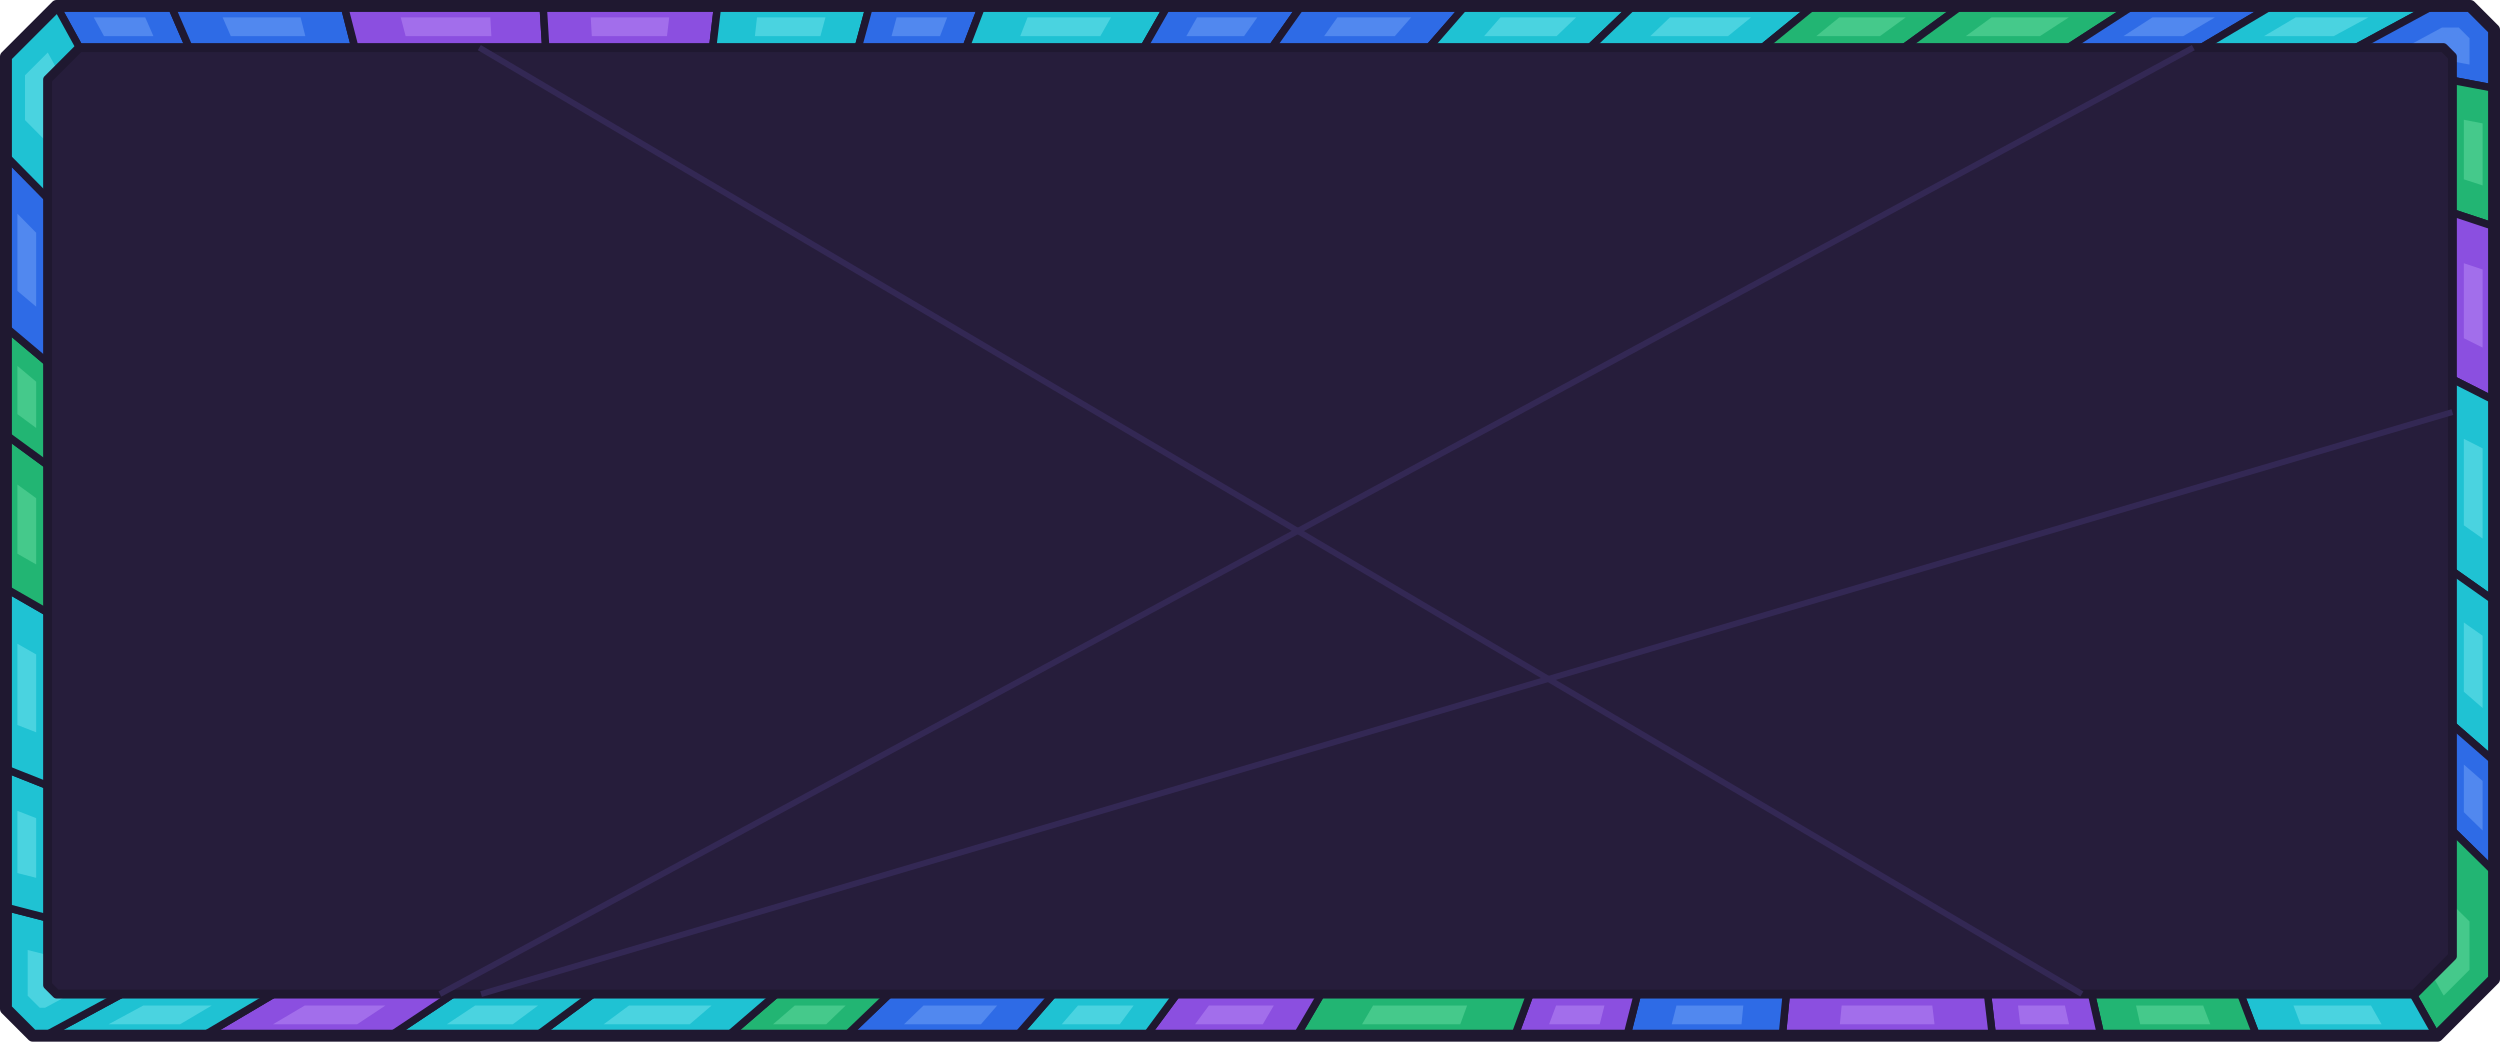
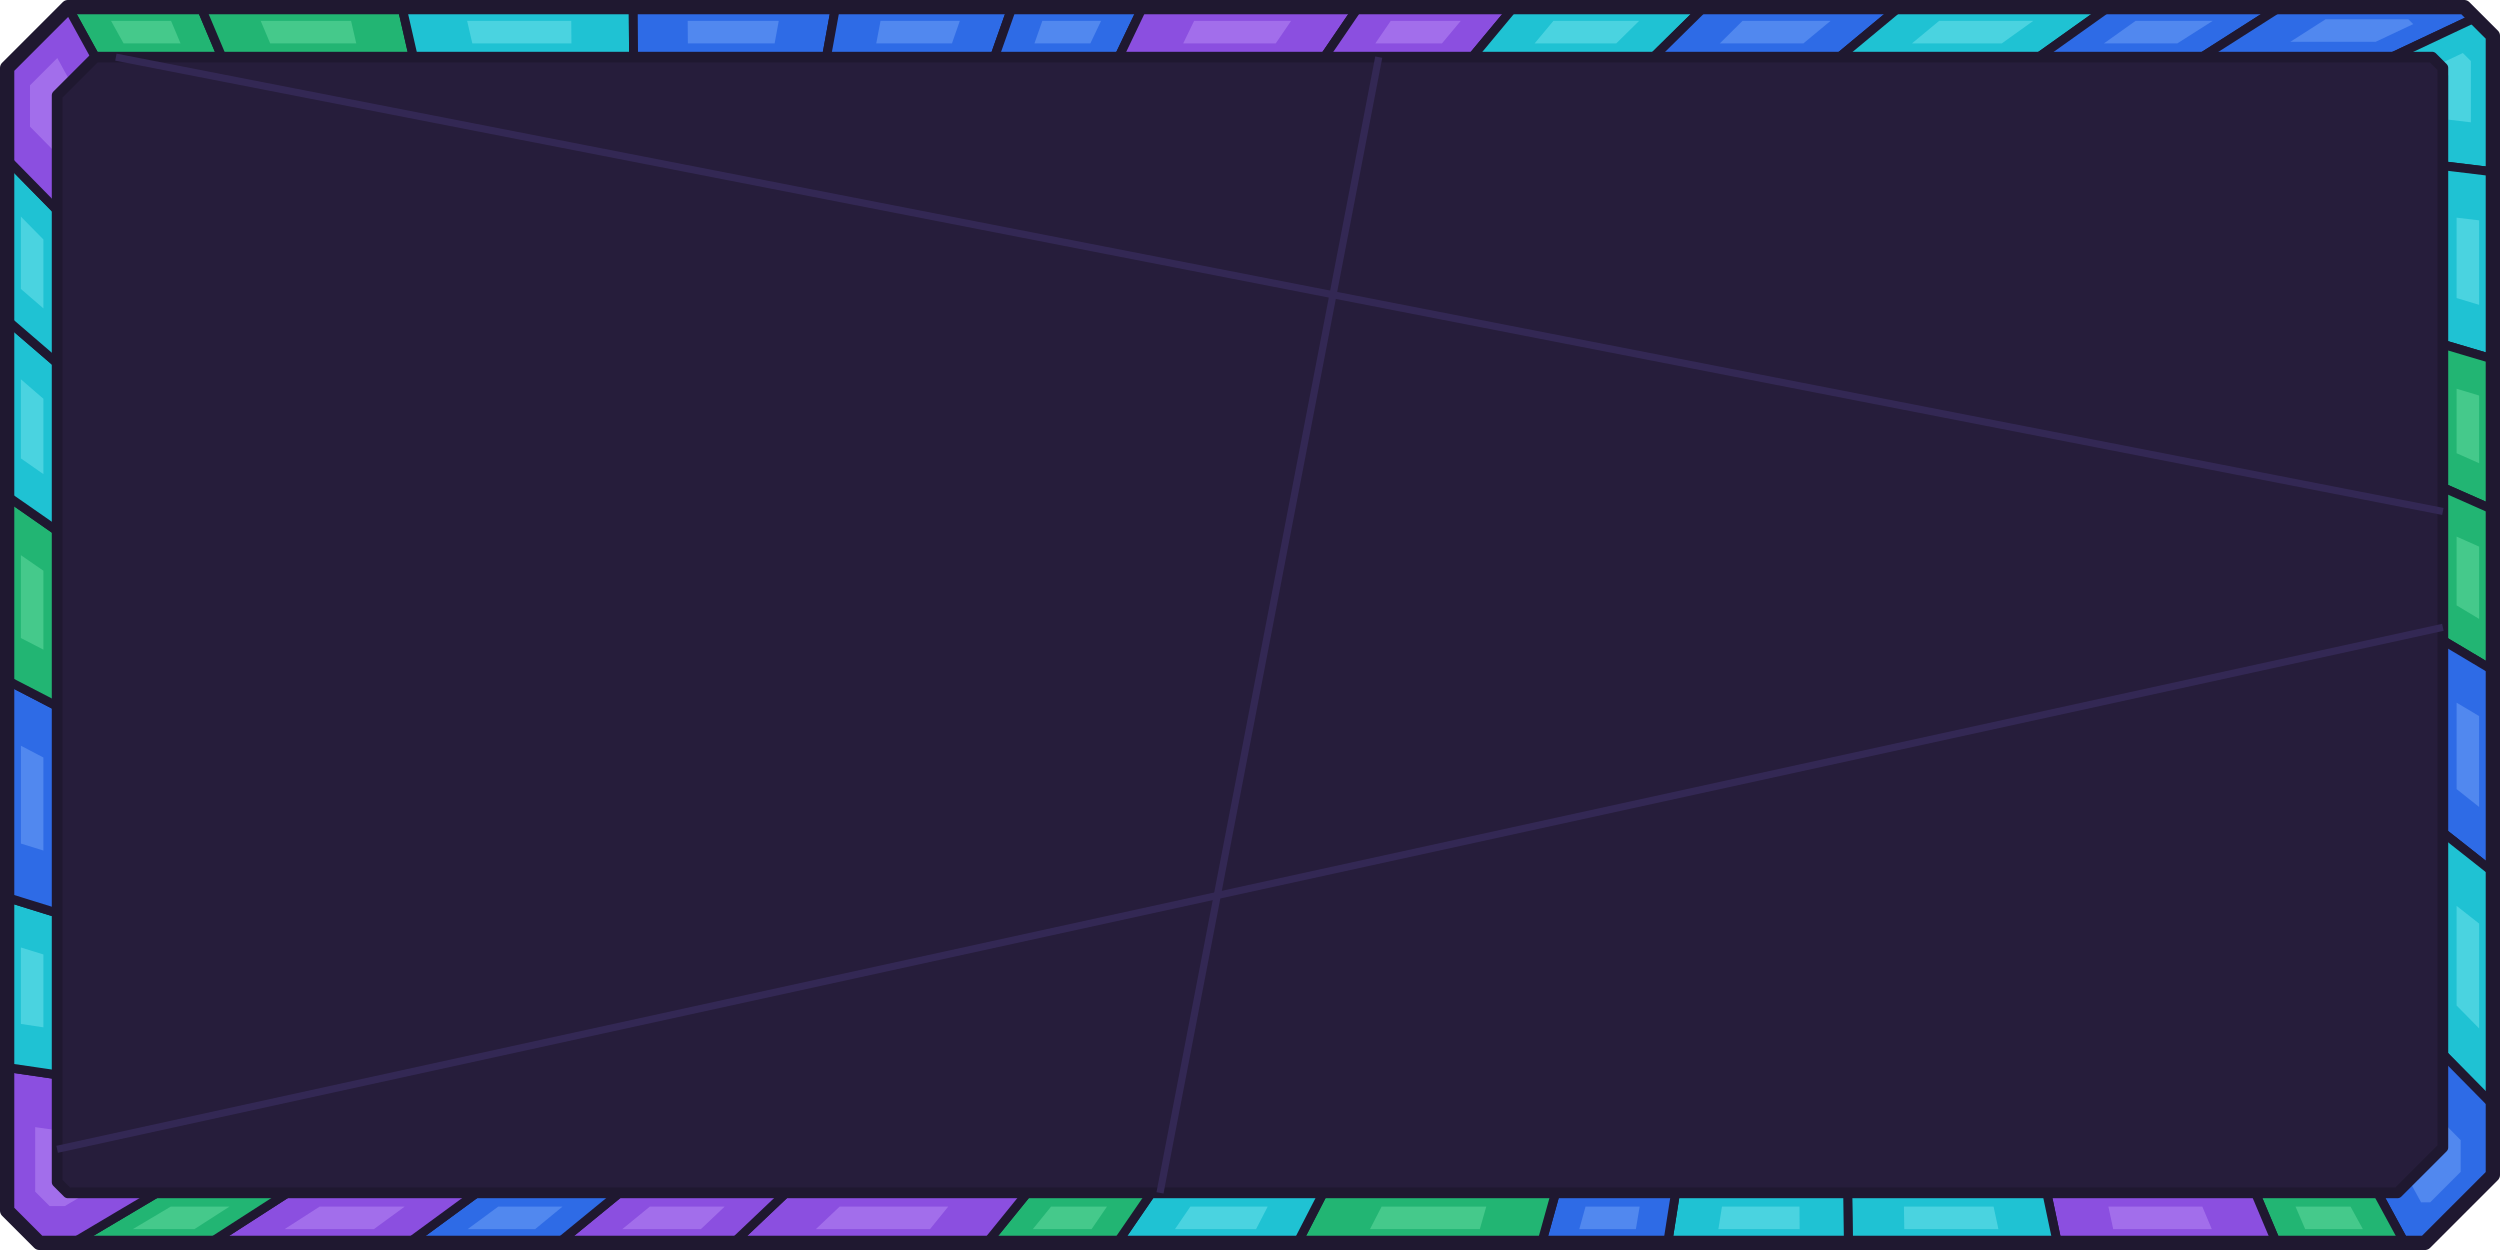
- <svg xmlns="http://www.w3.org/2000/svg" width="1680" height="700" viewBox="0 0 1680 700">
-   <polygon points="38.0,4.0 1660.0,4.0 1676.0,20.0 1676.0,658.0 1638.0,696.0 22.0,696.0 4.0,678.0 4.0,38.0" fill="#1F1830" />
-   <polygon points="38.0,4.0 115.0,4.0 127.1,32.0 53.4,32.0" fill="#2E6BE6" stroke="#1F1830" stroke-width="5" stroke-linejoin="round" />
-   <polygon points="63.0,11.7 97.6,11.7 103.1,24.3 69.9,24.3" fill="#93BCFF" fill-opacity="0.35" />
-   <polygon points="115.0,4.0 231.3,4.0 238.5,32.0 127.1,32.0" fill="#2E6BE6" stroke="#1F1830" stroke-width="5" stroke-linejoin="round" />
-   <polygon points="149.6,11.7 202.0,11.7 205.2,24.3 155.1,24.3" fill="#93BCFF" fill-opacity="0.35" />
-   <polygon points="231.3,4.0 365.0,4.0 366.7,32.0 238.5,32.0" fill="#8B4FE0" stroke="#1F1830" stroke-width="5" stroke-linejoin="round" />
-   <polygon points="269.3,11.7 329.5,11.7 330.2,24.3 272.6,24.3" fill="#CDAAFF" fill-opacity="0.35" />
-   <polygon points="365.0,4.0 482.2,4.0 478.9,32.0 366.7,32.0" fill="#8B4FE0" stroke="#1F1830" stroke-width="5" stroke-linejoin="round" />
-   <polygon points="397.0,11.7 449.7,11.7 448.2,24.3 397.7,24.3" fill="#CDAAFF" fill-opacity="0.35" />
-   <polygon points="482.2,4.0 584.3,4.0 576.7,32.0 478.9,32.0" fill="#1FC2D3" stroke="#1F1830" stroke-width="5" stroke-linejoin="round" />
-   <polygon points="508.7,11.7 554.7,11.7 551.3,24.3 507.3,24.3" fill="#9BF3F8" fill-opacity="0.35" />
-   <polygon points="584.3,4.0 659.8,4.0 649.1,32.0 576.7,32.0" fill="#2E6BE6" stroke="#1F1830" stroke-width="5" stroke-linejoin="round" />
-   <polygon points="602.5,11.7 636.5,11.7 631.7,24.3 599.1,24.3" fill="#93BCFF" fill-opacity="0.35" />
-   <polygon points="659.8,4.0 784.6,4.0 768.6,32.0 649.1,32.0" fill="#1FC2D3" stroke="#1F1830" stroke-width="5" stroke-linejoin="round" />
-   <polygon points="690.5,11.7 746.6,11.7 739.4,24.3 685.6,24.3" fill="#9BF3F8" fill-opacity="0.35" />
-   <polygon points="784.6,4.0 874.5,4.0 854.7,32.0 768.6,32.0" fill="#2E6BE6" stroke="#1F1830" stroke-width="5" stroke-linejoin="round" />
-   <polygon points="804.4,11.7 844.9,11.7 836.0,24.3 797.2,24.3" fill="#93BCFF" fill-opacity="0.35" />
-   <polygon points="874.5,4.0 984.6,4.0 960.2,32.0 854.7,32.0" fill="#2E6BE6" stroke="#1F1830" stroke-width="5" stroke-linejoin="round" />
-   <polygon points="898.7,11.7 948.3,11.7 937.3,24.3 889.8,24.3" fill="#93BCFF" fill-opacity="0.35" />
-   <polygon points="984.6,4.0 1097.6,4.0 1068.4,32.0 960.2,32.0" fill="#1FC2D3" stroke="#1F1830" stroke-width="5" stroke-linejoin="round" />
-   <polygon points="1008.3,11.7 1059.1,11.7 1046.0,24.3 997.3,24.3" fill="#9BF3F8" fill-opacity="0.35" />
-   <polygon points="1097.6,4.0 1218.7,4.0 1184.4,32.0 1068.4,32.0" fill="#1FC2D3" stroke="#1F1830" stroke-width="5" stroke-linejoin="round" />
-   <polygon points="1122.2,11.7 1176.7,11.7 1161.2,24.3 1109.0,24.3" fill="#9BF3F8" fill-opacity="0.35" />
-   <polygon points="1218.7,4.0 1317.9,4.0 1279.4,32.0 1184.4,32.0" fill="#22B573" stroke="#1F1830" stroke-width="5" stroke-linejoin="round" />
-   <polygon points="1236.0,11.7 1280.6,11.7 1263.3,24.3 1220.5,24.3" fill="#86EDB8" fill-opacity="0.35" />
-   <polygon points="1317.9,4.0 1433.2,4.0 1389.9,32.0 1279.4,32.0" fill="#22B573" stroke="#1F1830" stroke-width="5" stroke-linejoin="round" />
-   <polygon points="1338.3,11.7 1390.2,11.7 1370.8,24.3 1321.0,24.3" fill="#86EDB8" fill-opacity="0.35" />
-   <polygon points="1433.2,4.0 1526.5,4.0 1479.2,32.0 1389.9,32.0" fill="#2E6BE6" stroke="#1F1830" stroke-width="5" stroke-linejoin="round" />
-   <polygon points="1446.4,11.7 1488.4,11.7 1467.1,24.3 1426.9,24.3" fill="#93BCFF" fill-opacity="0.35" />
-   <polygon points="1526.5,4.0 1634.9,4.0 1583.1,32.0 1479.2,32.0" fill="#1FC2D3" stroke="#1F1830" stroke-width="5" stroke-linejoin="round" />
-   <polygon points="1542.7,11.7 1591.5,11.7 1568.2,24.3 1521.4,24.3" fill="#9BF3F8" fill-opacity="0.35" />
-   <polygon points="1634.9,4.0 1660.0,4.0 1676.0,20.0 1676.0,59.3 1648.0,54.0 1648.0,38.0 1642.0,32.0 1583.1,32.0" fill="#2E6BE6" stroke="#1F1830" stroke-width="5" stroke-linejoin="round" />
-   <polygon points="1641.0,18.5 1652.3,18.5 1659.5,25.7 1659.5,43.4 1646.9,41.0 1646.9,33.8 1644.2,31.1 1617.7,31.1" fill="#93BCFF" fill-opacity="0.35" />
-   <polygon points="1676.0,59.3 1676.0,152.2 1648.0,142.9 1648.0,54.0" fill="#22B573" stroke="#1F1830" stroke-width="5" stroke-linejoin="round" />
-   <polygon points="1668.3,82.9 1668.3,124.6 1655.7,120.5 1655.7,80.5" fill="#86EDB8" fill-opacity="0.35" />
-   <polygon points="1676.0,152.2 1676.0,269.0 1648.0,254.8 1648.0,142.9" fill="#8B4FE0" stroke="#1F1830" stroke-width="5" stroke-linejoin="round" />
-   <polygon points="1668.3,181.1 1668.3,233.6 1655.7,227.3 1655.7,176.9" fill="#CDAAFF" fill-opacity="0.35" />
-   <polygon points="1676.0,269.0 1676.0,403.6 1648.0,383.8 1648.0,254.8" fill="#1FC2D3" stroke="#1F1830" stroke-width="5" stroke-linejoin="round" />
-   <polygon points="1668.3,301.3 1668.3,361.9 1655.7,353.0 1655.7,294.9" fill="#9BF3F8" fill-opacity="0.35" />
-   <polygon points="1676.0,403.6 1676.0,511.5 1648.0,487.1 1648.0,383.8" fill="#1FC2D3" stroke="#1F1830" stroke-width="5" stroke-linejoin="round" />
-   <polygon points="1668.3,427.2 1668.3,475.8 1655.7,464.8 1655.7,418.3" fill="#9BF3F8" fill-opacity="0.35" />
-   <polygon points="1676.0,511.5 1676.0,585.7 1648.0,558.2 1648.0,487.1" fill="#2E6BE6" stroke="#1F1830" stroke-width="5" stroke-linejoin="round" />
-   <polygon points="1668.3,524.8 1668.3,558.1 1655.7,545.8 1655.7,513.8" fill="#93BCFF" fill-opacity="0.35" />
-   <polygon points="1676.0,585.7 1676.0,658.0 1638.0,696.0 1637.3,696.0 1621.5,668.0 1622.6,668.0 1648.0,642.6 1648.0,558.2" fill="#22B573" stroke="#1F1830" stroke-width="5" stroke-linejoin="round" />
-   <polygon points="1659.5,619.2 1659.5,651.7 1642.4,668.8 1642.0,668.8 1634.9,656.2 1635.4,656.2 1646.9,644.8 1646.9,606.8" fill="#86EDB8" fill-opacity="0.35" />
-   <polygon points="1637.3,696.0 1516.4,696.0 1505.7,668.0 1621.5,668.0" fill="#1FC2D3" stroke="#1F1830" stroke-width="5" stroke-linejoin="round" />
-   <polygon points="1600.4,688.3 1546.0,688.3 1541.2,675.7 1593.3,675.7" fill="#9BF3F8" fill-opacity="0.35" />
-   <polygon points="1516.4,696.0 1411.8,696.0 1405.5,668.0 1505.7,668.0" fill="#22B573" stroke="#1F1830" stroke-width="5" stroke-linejoin="round" />
-   <polygon points="1485.3,688.3 1438.2,688.3 1435.4,675.7 1480.5,675.7" fill="#86EDB8" fill-opacity="0.35" />
-   <polygon points="1411.8,696.0 1338.9,696.0 1335.6,668.0 1405.5,668.0" fill="#8B4FE0" stroke="#1F1830" stroke-width="5" stroke-linejoin="round" />
-   <polygon points="1390.4,688.3 1357.6,688.3 1356.1,675.7 1387.6,675.7" fill="#CDAAFF" fill-opacity="0.35" />
-   <polygon points="1338.9,696.0 1197.7,696.0 1200.4,668.0 1335.6,668.0" fill="#8B4FE0" stroke="#1F1830" stroke-width="5" stroke-linejoin="round" />
-   <polygon points="1300.0,688.3 1236.4,688.3 1237.6,675.7 1298.5,675.7" fill="#CDAAFF" fill-opacity="0.35" />
-   <polygon points="1197.7,696.0 1093.3,696.0 1100.4,668.0 1200.4,668.0" fill="#2E6BE6" stroke="#1F1830" stroke-width="5" stroke-linejoin="round" />
-   <polygon points="1170.3,688.3 1123.4,688.3 1126.6,675.7 1171.5,675.7" fill="#93BCFF" fill-opacity="0.35" />
-   <polygon points="1093.3,696.0 1017.9,696.0 1028.2,668.0 1100.4,668.0" fill="#8B4FE0" stroke="#1F1830" stroke-width="5" stroke-linejoin="round" />
-   <polygon points="1075.0,688.3 1041.0,688.3 1045.7,675.7 1078.2,675.7" fill="#CDAAFF" fill-opacity="0.35" />
-   <polygon points="1017.9,696.0 871.4,696.0 887.8,668.0 1028.2,668.0" fill="#22B573" stroke="#1F1830" stroke-width="5" stroke-linejoin="round" />
-   <polygon points="981.3,688.3 915.3,688.3 922.7,675.7 985.9,675.7" fill="#86EDB8" fill-opacity="0.35" />
-   <polygon points="871.4,696.0 770.2,696.0 790.9,668.0 887.8,668.0" fill="#8B4FE0" stroke="#1F1830" stroke-width="5" stroke-linejoin="round" />
-   <polygon points="848.6,688.3 803.1,688.3 812.4,675.7 856.0,675.7" fill="#CDAAFF" fill-opacity="0.35" />
-   <polygon points="770.2,696.0 683.4,696.0 707.8,668.0 790.9,668.0" fill="#1FC2D3" stroke="#1F1830" stroke-width="5" stroke-linejoin="round" />
-   <polygon points="752.5,688.3 713.5,688.3 724.4,675.7 761.8,675.7" fill="#9BF3F8" fill-opacity="0.35" />
-   <polygon points="683.4,696.0 568.5,696.0 597.7,668.0 707.8,668.0" fill="#2E6BE6" stroke="#1F1830" stroke-width="5" stroke-linejoin="round" />
-   <polygon points="659.2,688.3 607.5,688.3 620.6,675.7 670.1,675.7" fill="#93BCFF" fill-opacity="0.35" />
-   <polygon points="568.5,696.0 489.2,696.0 521.7,668.0 597.7,668.0" fill="#22B573" stroke="#1F1830" stroke-width="5" stroke-linejoin="round" />
-   <polygon points="555.2,688.3 519.5,688.3 534.1,675.7 568.3,675.7" fill="#86EDB8" fill-opacity="0.35" />
-   <polygon points="489.2,696.0 360.6,696.0 398.5,668.0 521.7,668.0" fill="#1FC2D3" stroke="#1F1830" stroke-width="5" stroke-linejoin="round" />
-   <polygon points="463.5,688.3 405.7,688.3 422.7,675.7 478.2,675.7" fill="#9BF3F8" fill-opacity="0.35" />
-   <polygon points="360.6,696.0 262.3,696.0 304.4,668.0 398.5,668.0" fill="#1FC2D3" stroke="#1F1830" stroke-width="5" stroke-linejoin="round" />
-   <polygon points="344.6,688.3 300.3,688.3 319.3,675.7 361.6,675.7" fill="#9BF3F8" fill-opacity="0.35" />
-   <polygon points="262.3,696.0 136.6,696.0 184.0,668.0 304.4,668.0" fill="#8B4FE0" stroke="#1F1830" stroke-width="5" stroke-linejoin="round" />
-   <polygon points="240.0,688.3 183.5,688.3 204.8,675.7 259.0,675.7" fill="#CDAAFF" fill-opacity="0.35" />
-   <polygon points="136.6,696.0 30.1,696.0 81.9,668.0 184.0,668.0" fill="#1FC2D3" stroke="#1F1830" stroke-width="5" stroke-linejoin="round" />
-   <polygon points="121.0,688.3 73.0,688.3 96.3,675.7 142.3,675.7" fill="#9BF3F8" fill-opacity="0.35" />
-   <polygon points="30.1,696.0 22.0,696.0 4.0,678.0 4.0,609.7 32.0,616.9 32.0,662.0 38.0,668.0 81.9,668.0" fill="#1FC2D3" stroke="#1F1830" stroke-width="5" stroke-linejoin="round" />
-   <polygon points="30.3,677.2 26.7,677.2 18.6,669.1 18.6,638.4 31.2,641.6 31.2,661.9 33.9,664.6 53.6,664.6" fill="#9BF3F8" fill-opacity="0.35" />
-   <polygon points="4.0,609.7 4.0,516.8 32.0,527.9 32.0,616.9" fill="#1FC2D3" stroke="#1F1830" stroke-width="5" stroke-linejoin="round" />
-   <polygon points="11.7,586.7 11.7,544.9 24.3,549.8 24.3,589.9" fill="#9BF3F8" fill-opacity="0.35" />
-   <polygon points="4.0,516.8 4.0,395.5 32.0,411.6 32.0,527.9" fill="#1FC2D3" stroke="#1F1830" stroke-width="5" stroke-linejoin="round" />
-   <polygon points="11.7,487.2 11.7,432.6 24.3,439.8 24.3,492.1" fill="#9BF3F8" fill-opacity="0.35" />
-   <polygon points="4.0,395.5 4.0,292.1 32.0,312.6 32.0,411.6" fill="#22B573" stroke="#1F1830" stroke-width="5" stroke-linejoin="round" />
-   <polygon points="11.7,372.1 11.7,325.6 24.3,334.8 24.3,379.3" fill="#86EDB8" fill-opacity="0.35" />
-   <polygon points="4.0,292.1 4.0,220.0 32.0,243.6 32.0,312.6" fill="#22B573" stroke="#1F1830" stroke-width="5" stroke-linejoin="round" />
-   <polygon points="11.7,278.3 11.7,245.9 24.3,256.5 24.3,287.6" fill="#86EDB8" fill-opacity="0.35" />
-   <polygon points="4.0,220.0 4.0,104.8 32.0,133.2 32.0,243.6" fill="#2E6BE6" stroke="#1F1830" stroke-width="5" stroke-linejoin="round" />
-   <polygon points="11.7,195.5 11.7,143.6 24.3,156.4 24.3,206.1" fill="#93BCFF" fill-opacity="0.35" />
-   <polygon points="4.0,104.8 4.0,38.0 38.0,4.0 53.4,32.0 32.0,53.4 32.0,133.2" fill="#1FC2D3" stroke="#1F1830" stroke-width="5" stroke-linejoin="round" />
-   <polygon points="16.8,80.7 16.8,50.6 32.1,35.3 39.0,47.9 29.4,57.5 29.4,93.4" fill="#9BF3F8" fill-opacity="0.35" />
-   <polygon points="53.4,32.0 1642.0,32.0 1648.0,38.0 1648.0,642.6 1622.6,668.0 38.0,668.0 32.0,662.0 32.0,53.4" fill="#261D3B" stroke="#1F1830" stroke-width="6" stroke-linejoin="round" />
-   <line x1="323.3" y1="668.0" x2="1648.0" y2="276.9" stroke="#332854" stroke-width="4" />
-   <line x1="322.1" y1="32.0" x2="1399.0" y2="668.0" stroke="#332854" stroke-width="4" />
-   <line x1="1473.9" y1="32.0" x2="295.6" y2="668.0" stroke="#332854" stroke-width="4" />
-   <polygon points="38.0,4.0 1660.0,4.0 1676.0,20.0 1676.0,658.0 1638.0,696.0 22.0,696.0 4.0,678.0 4.0,38.0" fill="none" stroke="#1F1830" stroke-width="8" stroke-linejoin="round" />
+ <svg xmlns="http://www.w3.org/2000/svg" width="1400" height="700" viewBox="0 0 1400 700">
+   <polygon points="38.0,4.0 1380.0,4.0 1396.0,20.0 1396.0,658.0 1358.0,696.0 22.0,696.0 4.0,678.0 4.0,38.0" fill="#1F1830" />
+   <polygon points="38.0,4.0 112.5,4.0 124.3,32.0 53.4,32.0" fill="#22B573" stroke="#1F1830" stroke-width="5" stroke-linejoin="round" />
+   <polygon points="62.2,11.7 95.8,11.7 101.1,24.3 69.2,24.3" fill="#86EDB8" fill-opacity="0.35" />
+   <polygon points="112.5,4.0 225.1,4.0 231.5,32.0 124.3,32.0" fill="#22B573" stroke="#1F1830" stroke-width="5" stroke-linejoin="round" />
+   <polygon points="146.0,11.7 196.6,11.7 199.5,24.3 151.3,24.3" fill="#86EDB8" fill-opacity="0.35" />
+   <polygon points="225.1,4.0 354.6,4.0 354.8,32.0 231.5,32.0" fill="#1FC2D3" stroke="#1F1830" stroke-width="5" stroke-linejoin="round" />
+   <polygon points="261.6,11.7 319.9,11.7 320.0,24.3 264.5,24.3" fill="#9BF3F8" fill-opacity="0.35" />
+   <polygon points="354.6,4.0 467.9,4.0 462.8,32.0 354.8,32.0" fill="#2E6BE6" stroke="#1F1830" stroke-width="5" stroke-linejoin="round" />
+   <polygon points="385.1,11.7 436.1,11.7 433.8,24.3 385.2,24.3" fill="#93BCFF" fill-opacity="0.35" />
+   <polygon points="467.9,4.0 566.8,4.0 556.9,32.0 462.8,32.0" fill="#2E6BE6" stroke="#1F1830" stroke-width="5" stroke-linejoin="round" />
+   <polygon points="493.1,11.7 537.5,11.7 533.1,24.3 490.7,24.3" fill="#93BCFF" fill-opacity="0.35" />
+   <polygon points="566.8,4.0 639.9,4.0 626.5,32.0 556.9,32.0" fill="#2E6BE6" stroke="#1F1830" stroke-width="5" stroke-linejoin="round" />
+   <polygon points="583.7,11.7 616.6,11.7 610.6,24.3 579.3,24.3" fill="#93BCFF" fill-opacity="0.35" />
+   <polygon points="639.9,4.0 760.7,4.0 741.6,32.0 626.5,32.0" fill="#8B4FE0" stroke="#1F1830" stroke-width="5" stroke-linejoin="round" />
+   <polygon points="668.7,11.7 723.0,11.7 714.4,24.3 662.6,24.3" fill="#CDAAFF" fill-opacity="0.35" />
+   <polygon points="760.7,4.0 847.7,4.0 824.4,32.0 741.6,32.0" fill="#8B4FE0" stroke="#1F1830" stroke-width="5" stroke-linejoin="round" />
+   <polygon points="778.8,11.7 818.0,11.7 807.5,24.3 770.2,24.3" fill="#CDAAFF" fill-opacity="0.35" />
+   <polygon points="847.7,4.0 954.3,4.0 925.9,32.0 824.4,32.0" fill="#1FC2D3" stroke="#1F1830" stroke-width="5" stroke-linejoin="round" />
+   <polygon points="869.9,11.7 917.9,11.7 905.1,24.3 859.4,24.3" fill="#9BF3F8" fill-opacity="0.35" />
+   <polygon points="954.3,4.0 1063.7,4.0 1030.0,32.0 925.9,32.0" fill="#2E6BE6" stroke="#1F1830" stroke-width="5" stroke-linejoin="round" />
+   <polygon points="975.8,11.7 1025.1,11.7 1009.9,24.3 963.1,24.3" fill="#93BCFF" fill-opacity="0.35" />
+   <polygon points="1063.7,4.0 1180.9,4.0 1141.6,32.0 1030.0,32.0" fill="#1FC2D3" stroke="#1F1830" stroke-width="5" stroke-linejoin="round" />
+   <polygon points="1085.9,11.7 1138.6,11.7 1121.0,24.3 1070.7,24.3" fill="#9BF3F8" fill-opacity="0.35" />
+   <polygon points="1180.9,4.0 1276.9,4.0 1233.0,32.0 1141.6,32.0" fill="#2E6BE6" stroke="#1F1830" stroke-width="5" stroke-linejoin="round" />
+   <polygon points="1195.9,11.7 1239.1,11.7 1219.3,24.3 1178.2,24.3" fill="#93BCFF" fill-opacity="0.35" />
+   <polygon points="1276.9,4.0 1380.0,4.0 1386.0,10.0 1339.3,32.0 1233.0,32.0" fill="#2E6BE6" stroke="#1F1830" stroke-width="5" stroke-linejoin="round" />
+   <polygon points="1302.3,10.8 1348.7,10.8 1351.4,13.5 1330.4,23.4 1282.6,23.4" fill="#93BCFF" fill-opacity="0.35" />
+   <polygon points="1386.0,10.0 1396.0,20.0 1396.0,96.2 1368.0,92.8 1368.0,38.0 1362.0,32.0 1339.3,32.0" fill="#1FC2D3" stroke="#1F1830" stroke-width="5" stroke-linejoin="round" />
+   <polygon points="1379.2,29.7 1383.7,34.2 1383.7,68.5 1371.1,67.0 1371.1,42.3 1368.4,39.6 1358.2,39.6" fill="#9BF3F8" fill-opacity="0.35" />
+   <polygon points="1396.0,96.2 1396.0,201.1 1368.0,192.8 1368.0,92.8" fill="#1FC2D3" stroke="#1F1830" stroke-width="5" stroke-linejoin="round" />
+   <polygon points="1388.3,123.4 1388.3,170.7 1375.7,166.9 1375.7,121.9" fill="#9BF3F8" fill-opacity="0.35" />
+   <polygon points="1396.0,201.1 1396.0,285.4 1368.0,273.0 1368.0,192.8" fill="#22B573" stroke="#1F1830" stroke-width="5" stroke-linejoin="round" />
+   <polygon points="1388.3,221.5 1388.3,259.4 1375.7,253.8 1375.7,217.7" fill="#86EDB8" fill-opacity="0.35" />
+   <polygon points="1396.0,285.4 1396.0,375.3 1368.0,358.6 1368.0,273.0" fill="#22B573" stroke="#1F1830" stroke-width="5" stroke-linejoin="round" />
+   <polygon points="1388.3,306.1 1388.3,346.6 1375.7,339.0 1375.7,300.5" fill="#86EDB8" fill-opacity="0.35" />
+   <polygon points="1396.0,375.3 1396.0,488.3 1368.0,466.2 1368.0,358.6" fill="#2E6BE6" stroke="#1F1830" stroke-width="5" stroke-linejoin="round" />
+   <polygon points="1388.3,401.0 1388.3,451.9 1375.7,441.9 1375.7,393.5" fill="#93BCFF" fill-opacity="0.35" />
+   <polygon points="1396.0,488.3 1396.0,618.7 1368.0,590.3 1368.0,466.2" fill="#1FC2D3" stroke="#1F1830" stroke-width="5" stroke-linejoin="round" />
+   <polygon points="1388.3,517.2 1388.3,575.9 1375.7,563.1 1375.7,507.3" fill="#9BF3F8" fill-opacity="0.35" />
+   <polygon points="1396.0,618.7 1396.0,658.0 1358.0,696.0 1346.6,696.0 1331.4,668.0 1342.6,668.0 1368.0,642.6 1368.0,590.3" fill="#2E6BE6" stroke="#1F1830" stroke-width="5" stroke-linejoin="round" />
+   <polygon points="1378.0,638.5 1378.0,656.2 1360.9,673.3 1355.8,673.3 1348.9,660.7 1354.0,660.7 1365.4,649.3 1365.4,625.7" fill="#93BCFF" fill-opacity="0.35" />
+   <polygon points="1346.6,696.0 1274.8,696.0 1263.0,668.0 1331.4,668.0" fill="#22B573" stroke="#1F1830" stroke-width="5" stroke-linejoin="round" />
+   <polygon points="1323.2,688.3 1290.9,688.3 1285.5,675.7 1316.3,675.7" fill="#86EDB8" fill-opacity="0.35" />
+   <polygon points="1274.8,696.0 1152.1,696.0 1146.2,668.0 1263.0,668.0" fill="#8B4FE0" stroke="#1F1830" stroke-width="5" stroke-linejoin="round" />
+   <polygon points="1238.6,688.3 1183.4,688.3 1180.7,675.7 1233.3,675.7" fill="#CDAAFF" fill-opacity="0.35" />
+   <polygon points="1152.1,696.0 1035.1,696.0 1034.7,668.0 1146.2,668.0" fill="#1FC2D3" stroke="#1F1830" stroke-width="5" stroke-linejoin="round" />
+   <polygon points="1119.1,688.3 1066.4,688.3 1066.2,675.7 1116.4,675.7" fill="#9BF3F8" fill-opacity="0.35" />
+   <polygon points="1035.1,696.0 933.9,696.0 938.3,668.0 1034.7,668.0" fill="#1FC2D3" stroke="#1F1830" stroke-width="5" stroke-linejoin="round" />
+   <polygon points="1007.8,688.3 962.3,688.3 964.3,675.7 1007.7,675.7" fill="#9BF3F8" fill-opacity="0.35" />
+   <polygon points="933.9,696.0 863.3,696.0 871.1,668.0 938.3,668.0" fill="#2E6BE6" stroke="#1F1830" stroke-width="5" stroke-linejoin="round" />
+   <polygon points="916.1,688.3 884.4,688.3 887.9,675.7 918.2,675.7" fill="#93BCFF" fill-opacity="0.35" />
+   <polygon points="863.3,696.0 726.6,696.0 741.0,668.0 871.1,668.0" fill="#22B573" stroke="#1F1830" stroke-width="5" stroke-linejoin="round" />
+   <polygon points="828.7,688.3 767.2,688.3 773.7,675.7 832.3,675.7" fill="#86EDB8" fill-opacity="0.35" />
+   <polygon points="726.6,696.0 625.6,696.0 644.8,668.0 741.0,668.0" fill="#1FC2D3" stroke="#1F1830" stroke-width="5" stroke-linejoin="round" />
+   <polygon points="703.4,688.3 658.0,688.3 666.6,675.7 709.9,675.7" fill="#9BF3F8" fill-opacity="0.35" />
+   <polygon points="625.6,696.0 552.6,696.0 575.3,668.0 644.8,668.0" fill="#22B573" stroke="#1F1830" stroke-width="5" stroke-linejoin="round" />
+   <polygon points="611.3,688.3 578.4,688.3 588.6,675.7 619.9,675.7" fill="#86EDB8" fill-opacity="0.35" />
+   <polygon points="552.6,696.0 410.7,696.0 440.2,668.0 575.3,668.0" fill="#8B4FE0" stroke="#1F1830" stroke-width="5" stroke-linejoin="round" />
+   <polygon points="520.8,688.3 456.9,688.3 470.2,675.7 531.0,675.7" fill="#CDAAFF" fill-opacity="0.35" />
+   <polygon points="410.7,696.0 312.8,696.0 347.0,668.0 440.2,668.0" fill="#8B4FE0" stroke="#1F1830" stroke-width="5" stroke-linejoin="round" />
+   <polygon points="392.5,688.3 348.5,688.3 363.9,675.7 405.8,675.7" fill="#CDAAFF" fill-opacity="0.35" />
+   <polygon points="312.8,696.0 228.8,696.0 267.0,668.0 347.0,668.0" fill="#2E6BE6" stroke="#1F1830" stroke-width="5" stroke-linejoin="round" />
+   <polygon points="299.7,688.3 261.9,688.3 279.0,675.7 315.0,675.7" fill="#93BCFF" fill-opacity="0.35" />
+   <polygon points="228.8,696.0 117.6,696.0 161.1,668.0 267.0,668.0" fill="#8B4FE0" stroke="#1F1830" stroke-width="5" stroke-linejoin="round" />
+   <polygon points="209.4,688.3 159.4,688.3 179.0,675.7 226.6,675.7" fill="#CDAAFF" fill-opacity="0.35" />
+   <polygon points="117.6,696.0 40.8,696.0 88.0,668.0 161.1,668.0" fill="#22B573" stroke="#1F1830" stroke-width="5" stroke-linejoin="round" />
+   <polygon points="108.9,688.3 74.4,688.3 95.6,675.7 128.5,675.7" fill="#86EDB8" fill-opacity="0.35" />
+   <polygon points="40.8,696.0 22.0,696.0 4.0,678.0 4.0,597.8 32.0,601.9 32.0,662.0 38.0,668.0 88.0,668.0" fill="#8B4FE0" stroke="#1F1830" stroke-width="5" stroke-linejoin="round" />
+   <polygon points="36.3,675.4 27.8,675.4 19.7,667.3 19.7,631.2 32.3,633.0 32.3,660.1 35.0,662.8 57.5,662.8" fill="#CDAAFF" fill-opacity="0.35" />
+   <polygon points="4.0,597.8 4.0,502.6 32.0,511.3 32.0,601.9" fill="#1FC2D3" stroke="#1F1830" stroke-width="5" stroke-linejoin="round" />
+   <polygon points="11.7,573.4 11.7,530.6 24.3,534.5 24.3,575.3" fill="#9BF3F8" fill-opacity="0.35" />
+   <polygon points="4.0,502.6 4.0,381.0 32.0,395.5 32.0,511.3" fill="#2E6BE6" stroke="#1F1830" stroke-width="5" stroke-linejoin="round" />
+   <polygon points="11.7,472.4 11.7,417.6 24.3,424.2 24.3,476.3" fill="#93BCFF" fill-opacity="0.35" />
+   <polygon points="4.0,381.0 4.0,277.8 32.0,297.3 32.0,395.5" fill="#22B573" stroke="#1F1830" stroke-width="5" stroke-linejoin="round" />
+   <polygon points="11.7,357.3 11.7,310.9 24.3,319.6 24.3,363.8" fill="#86EDB8" fill-opacity="0.35" />
+   <polygon points="4.0,277.8 4.0,179.3 32.0,203.4 32.0,297.3" fill="#1FC2D3" stroke="#1F1830" stroke-width="5" stroke-linejoin="round" />
+   <polygon points="11.7,256.7 11.7,212.4 24.3,223.3 24.3,265.5" fill="#9BF3F8" fill-opacity="0.35" />
+   <polygon points="4.0,179.3 4.0,89.3 32.0,117.8 32.0,203.4" fill="#1FC2D3" stroke="#1F1830" stroke-width="5" stroke-linejoin="round" />
+   <polygon points="11.7,161.8 11.7,121.3 24.3,134.1 24.3,172.7" fill="#9BF3F8" fill-opacity="0.35" />
+   <polygon points="4.0,89.3 4.0,38.0 38.0,4.0 53.4,32.0 32.0,53.4 32.0,117.8" fill="#8B4FE0" stroke="#1F1830" stroke-width="5" stroke-linejoin="round" />
+   <polygon points="16.8,70.9 16.8,47.8 32.1,32.5 39.0,45.1 29.4,54.7 29.4,83.7" fill="#CDAAFF" fill-opacity="0.35" />
+   <polygon points="53.4,32.0 1362.0,32.0 1368.0,38.0 1368.0,642.6 1342.6,668.0 38.0,668.0 32.0,662.0 32.0,53.4" fill="#261D3B" stroke="#1F1830" stroke-width="6" stroke-linejoin="round" />
+   <line x1="64.9" y1="32.0" x2="1368.0" y2="286.4" stroke="#332854" stroke-width="4" />
+   <line x1="772.1" y1="32.0" x2="649.6" y2="668.0" stroke="#332854" stroke-width="4" />
+   <line x1="32.0" y1="643.6" x2="1368.0" y2="351.3" stroke="#332854" stroke-width="4" />
+   <polygon points="38.0,4.0 1380.0,4.0 1396.0,20.0 1396.0,658.0 1358.0,696.0 22.0,696.0 4.0,678.0 4.0,38.0" fill="none" stroke="#1F1830" stroke-width="8" stroke-linejoin="round" />
</svg>
